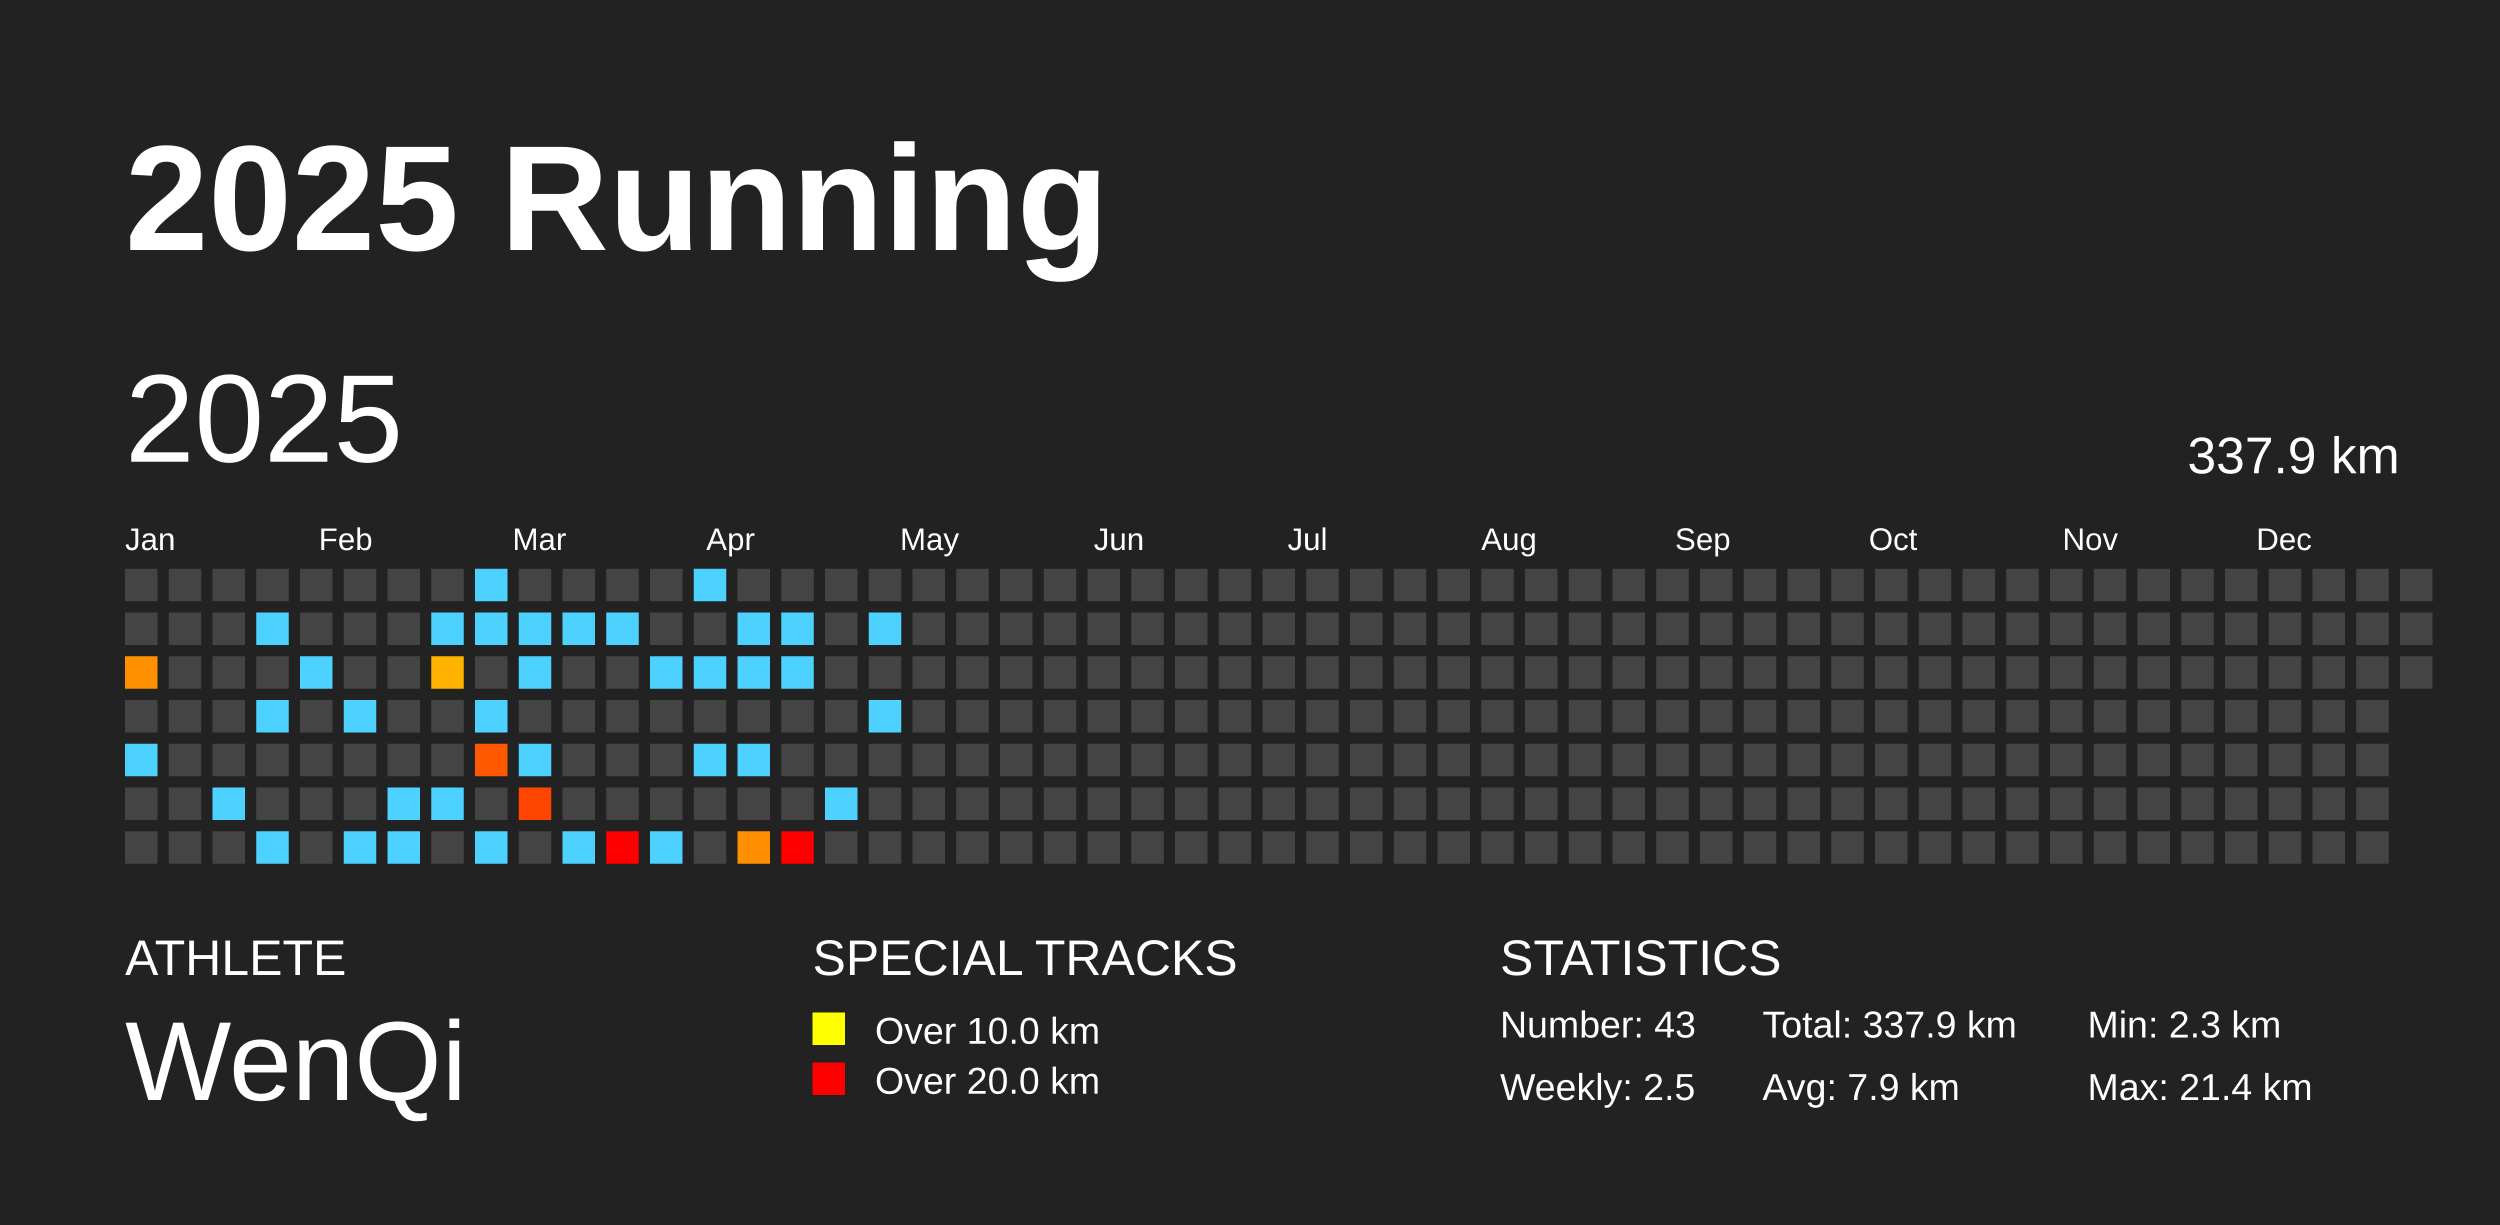
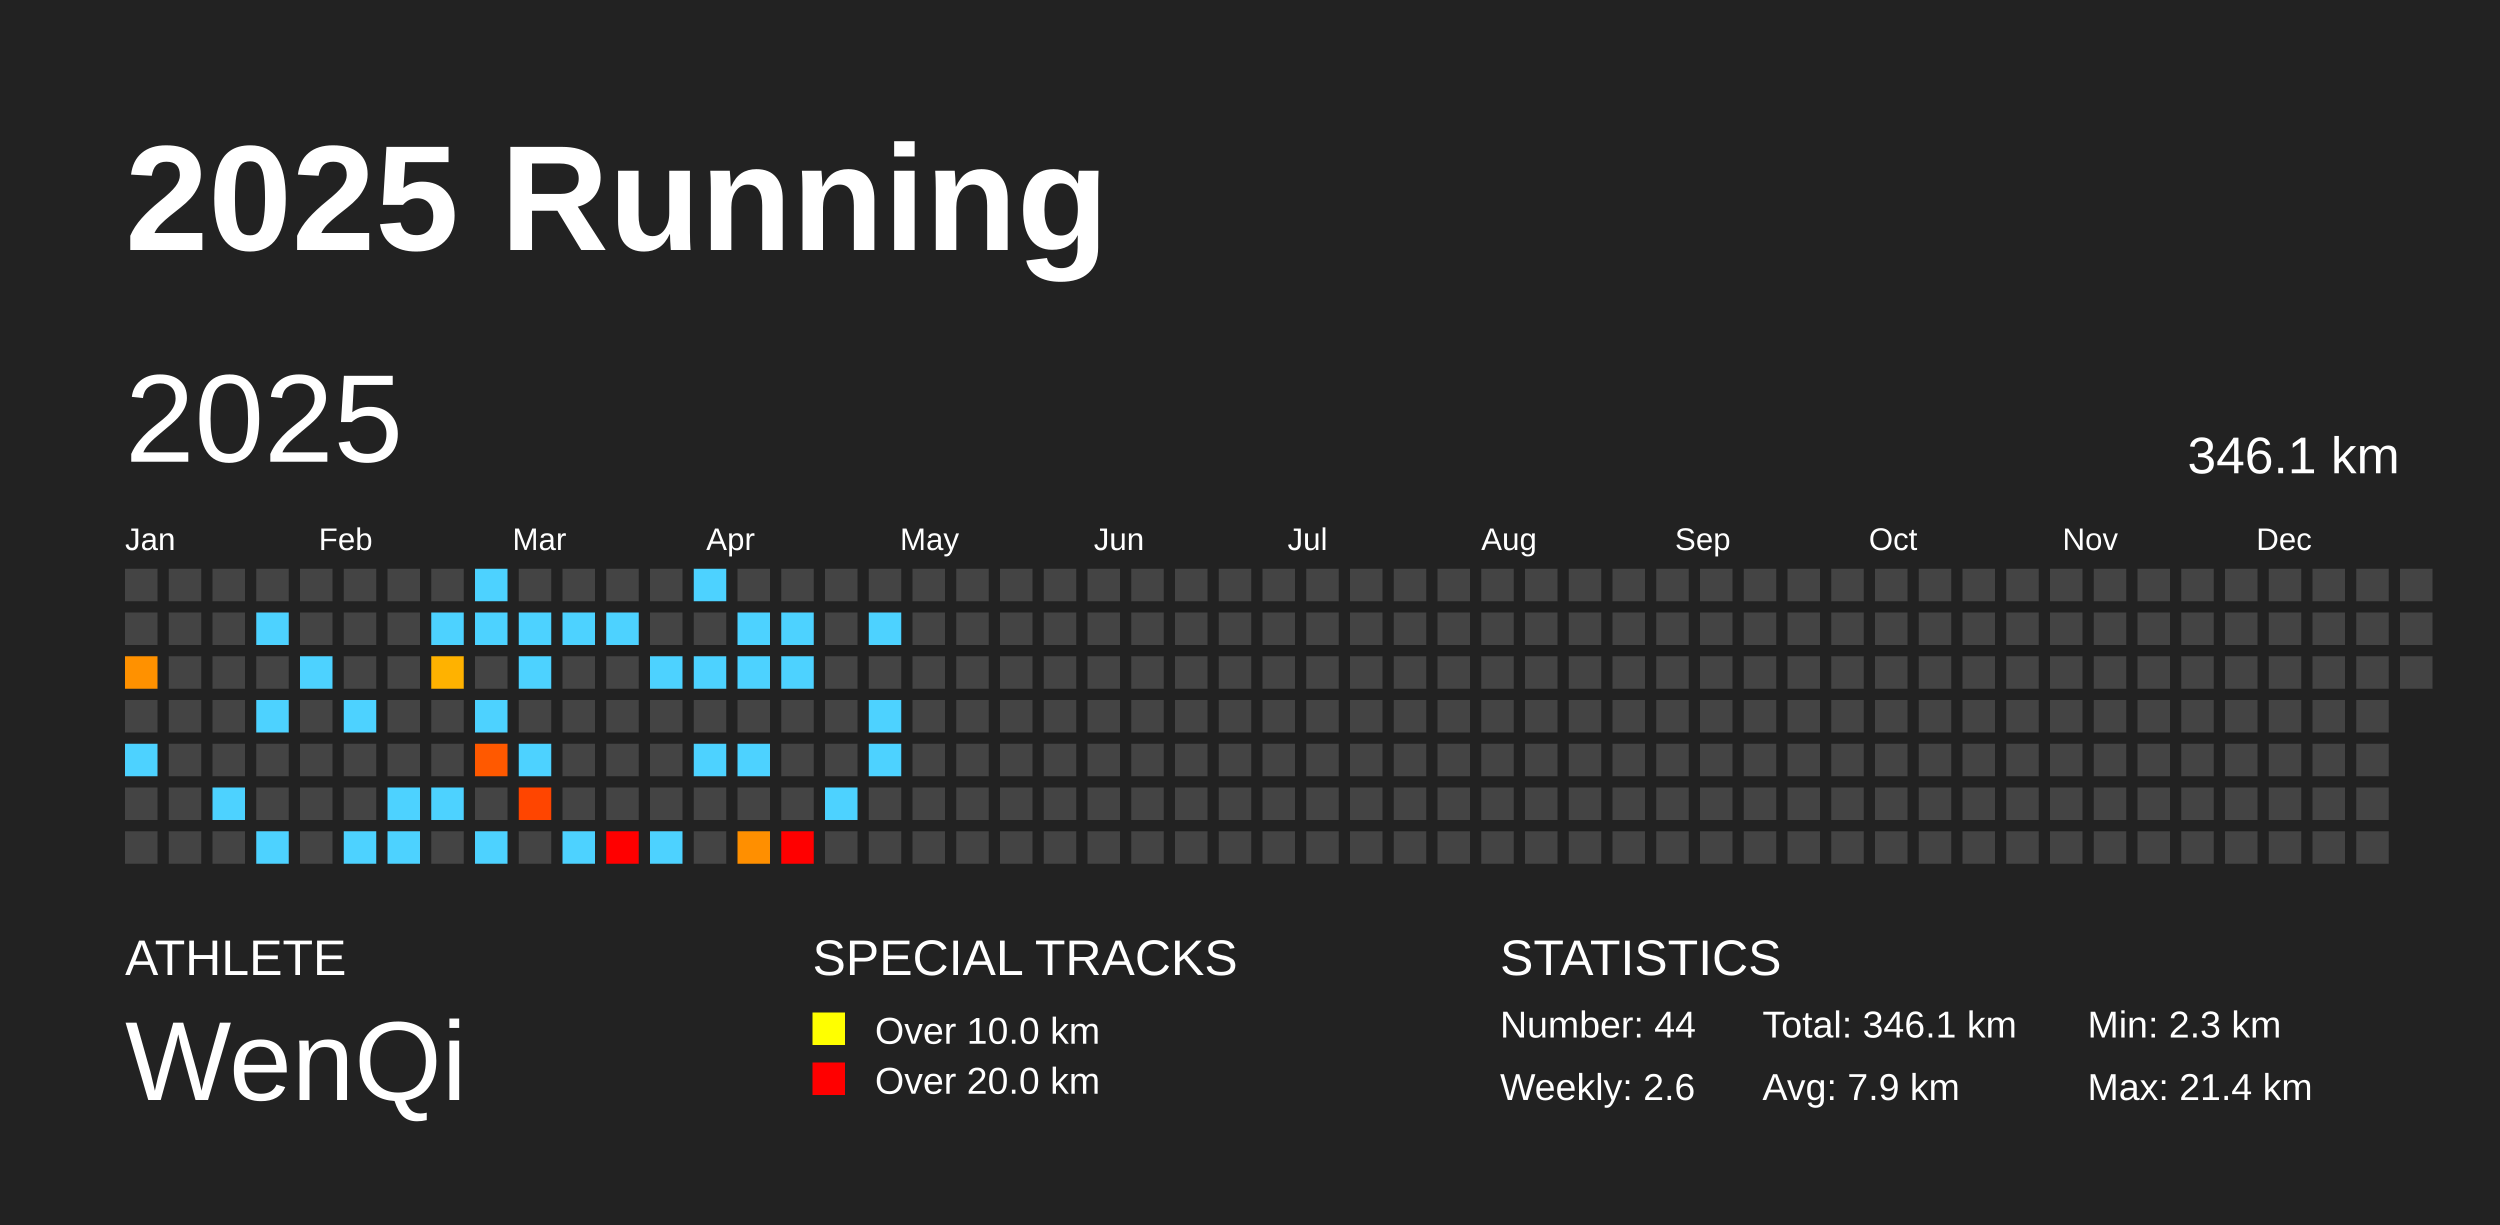
<svg xmlns="http://www.w3.org/2000/svg" baseProfile="full" height="98mm" version="1.1" viewBox="0,0,200,98" width="200mm">
  <defs />
  <rect fill="#222222" height="98" width="200" x="0" y="0" />
  <text fill="#FFFFFF" style="font-size:12px; font-family:Arial; font-weight:bold;" x="10" y="20">2025 Running</text>
  <text fill="#FFFFFF" style="font-size:4px; font-family:Arial" x="10" y="78">ATHLETE</text>
  <text fill="#FFFFFF" style="font-size:9px; font-family:Arial" x="10" y="88">WenQi</text>
  <text fill="#FFFFFF" style="font-size:4px; font-family:Arial" x="65" y="78">SPECIAL TRACKS</text>
  <rect fill="yellow" height="2.6" width="2.6" x="65" y="81" />
  <text fill="#FFFFFF" style="font-size:3px; font-family:Arial" x="70" y="83.5">Over 10.0 km</text>
  <rect fill="red" height="2.6" width="2.6" x="65" y="85" />
  <text fill="#FFFFFF" style="font-size:3px; font-family:Arial" x="70" y="87.5">Over 20.0 km</text>
  <text fill="#FFFFFF" style="font-size:4px; font-family:Arial" x="120" y="78">STATISTICS</text>
-   <text fill="#FFFFFF" style="font-size:3px; font-family:Arial" x="120" y="83">Number: 43</text>
-   <text fill="#FFFFFF" style="font-size:3px; font-family:Arial" x="120" y="88">Weekly: 2.5</text>
-   <text fill="#FFFFFF" style="font-size:3px; font-family:Arial" x="141" y="83">Total: 337.9 km</text>
+   <text fill="#FFFFFF" style="font-size:3px; font-family:Arial" x="120" y="83">Number: 44</text>
+   <text fill="#FFFFFF" style="font-size:3px; font-family:Arial" x="120" y="88">Weekly: 2.6</text>
+   <text fill="#FFFFFF" style="font-size:3px; font-family:Arial" x="141" y="83">Total: 346.1 km</text>
  <text fill="#FFFFFF" style="font-size:3px; font-family:Arial" x="141" y="88">Avg: 7.9 km</text>
  <text fill="#FFFFFF" style="font-size:3px; font-family:Arial" x="167" y="83">Min: 2.3 km</text>
  <text fill="#FFFFFF" style="font-size:3px; font-family:Arial" x="167" y="88">Max: 21.4 km</text>
  <text dominant-baseline="hanging" fill="#FFFFFF" style="font-size:10.0px; font-family:Arial;" x="10" y="30">2025</text>
-   <text dominant-baseline="hanging" fill="#FFFFFF" style="font-size:4.125px; font-family:Arial;" x="175" y="35">337.9 km</text>
+   <text dominant-baseline="hanging" fill="#FFFFFF" style="font-size:4.125px; font-family:Arial;" x="175" y="35">346.1 km</text>
  <text fill="#FFFFFF" style="font-size:2.5px; font-family:Arial" x="10.0" y="44">Jan</text>
  <text fill="#FFFFFF" style="font-size:2.5px; font-family:Arial" x="25.5" y="44">Feb</text>
  <text fill="#FFFFFF" style="font-size:2.5px; font-family:Arial" x="41.0" y="44">Mar</text>
  <text fill="#FFFFFF" style="font-size:2.5px; font-family:Arial" x="56.5" y="44">Apr</text>
  <text fill="#FFFFFF" style="font-size:2.5px; font-family:Arial" x="72.0" y="44">May</text>
  <text fill="#FFFFFF" style="font-size:2.5px; font-family:Arial" x="87.5" y="44">Jun</text>
  <text fill="#FFFFFF" style="font-size:2.5px; font-family:Arial" x="103.0" y="44">Jul</text>
  <text fill="#FFFFFF" style="font-size:2.5px; font-family:Arial" x="118.5" y="44">Aug</text>
  <text fill="#FFFFFF" style="font-size:2.5px; font-family:Arial" x="134.0" y="44">Sep</text>
  <text fill="#FFFFFF" style="font-size:2.5px; font-family:Arial" x="149.5" y="44">Oct</text>
  <text fill="#FFFFFF" style="font-size:2.5px; font-family:Arial" x="165.0" y="44">Nov</text>
  <text fill="#FFFFFF" style="font-size:2.5px; font-family:Arial" x="180.5" y="44">Dec</text>
  <rect fill="#444444" height="2.6" width="2.6" x="10.0" y="45.5" />
  <rect fill="#444444" height="2.6" width="2.6" x="10.0" y="49.0" />
  <rect fill="#ff9100" height="2.6" width="2.6" x="10.0" y="52.5" />
  <rect fill="#444444" height="2.6" width="2.6" x="10.0" y="56.0" />
  <rect fill="#4dd2ff" height="2.6" width="2.6" x="10.0" y="59.5" />
  <rect fill="#444444" height="2.6" width="2.6" x="10.0" y="63.0" />
  <rect fill="#444444" height="2.6" width="2.6" x="10.0" y="66.5" />
  <rect fill="#444444" height="2.6" width="2.6" x="13.5" y="45.5" />
  <rect fill="#444444" height="2.6" width="2.6" x="13.5" y="49.0" />
  <rect fill="#444444" height="2.6" width="2.6" x="13.5" y="52.5" />
  <rect fill="#444444" height="2.6" width="2.6" x="13.5" y="56.0" />
  <rect fill="#444444" height="2.6" width="2.6" x="13.5" y="59.5" />
  <rect fill="#444444" height="2.6" width="2.6" x="13.5" y="63.0" />
  <rect fill="#444444" height="2.6" width="2.6" x="13.5" y="66.5" />
  <rect fill="#444444" height="2.6" width="2.6" x="17.0" y="45.5" />
  <rect fill="#444444" height="2.6" width="2.6" x="17.0" y="49.0" />
  <rect fill="#444444" height="2.6" width="2.6" x="17.0" y="52.5" />
  <rect fill="#444444" height="2.6" width="2.6" x="17.0" y="56.0" />
  <rect fill="#444444" height="2.6" width="2.6" x="17.0" y="59.5" />
  <rect fill="#4dd2ff" height="2.6" width="2.6" x="17.0" y="63.0" />
  <rect fill="#444444" height="2.6" width="2.6" x="17.0" y="66.5" />
  <rect fill="#444444" height="2.6" width="2.6" x="20.5" y="45.5" />
  <rect fill="#4dd2ff" height="2.6" width="2.6" x="20.5" y="49.0" />
  <rect fill="#444444" height="2.6" width="2.6" x="20.5" y="52.5" />
  <rect fill="#4dd2ff" height="2.6" width="2.6" x="20.5" y="56.0" />
  <rect fill="#444444" height="2.6" width="2.6" x="20.5" y="59.5" />
  <rect fill="#444444" height="2.6" width="2.6" x="20.5" y="63.0" />
  <rect fill="#4dd2ff" height="2.6" width="2.6" x="20.5" y="66.5" />
  <rect fill="#444444" height="2.6" width="2.6" x="24.0" y="45.5" />
  <rect fill="#444444" height="2.6" width="2.6" x="24.0" y="49.0" />
  <rect fill="#4dd2ff" height="2.6" width="2.6" x="24.0" y="52.5" />
  <rect fill="#444444" height="2.6" width="2.6" x="24.0" y="56.0" />
  <rect fill="#444444" height="2.6" width="2.6" x="24.0" y="59.5" />
  <rect fill="#444444" height="2.6" width="2.6" x="24.0" y="63.0" />
  <rect fill="#444444" height="2.6" width="2.6" x="24.0" y="66.5" />
  <rect fill="#444444" height="2.6" width="2.6" x="27.5" y="45.5" />
  <rect fill="#444444" height="2.6" width="2.6" x="27.5" y="49.0" />
  <rect fill="#444444" height="2.6" width="2.6" x="27.5" y="52.5" />
  <rect fill="#4dd2ff" height="2.6" width="2.6" x="27.5" y="56.0" />
  <rect fill="#444444" height="2.6" width="2.6" x="27.5" y="59.5" />
  <rect fill="#444444" height="2.6" width="2.6" x="27.5" y="63.0" />
  <rect fill="#4dd2ff" height="2.6" width="2.6" x="27.5" y="66.5" />
  <rect fill="#444444" height="2.6" width="2.6" x="31.0" y="45.5" />
  <rect fill="#444444" height="2.6" width="2.6" x="31.0" y="49.0" />
  <rect fill="#444444" height="2.6" width="2.6" x="31.0" y="52.5" />
  <rect fill="#444444" height="2.6" width="2.6" x="31.0" y="56.0" />
  <rect fill="#444444" height="2.6" width="2.6" x="31.0" y="59.5" />
  <rect fill="#4dd2ff" height="2.6" width="2.6" x="31.0" y="63.0" />
  <rect fill="#4dd2ff" height="2.6" width="2.6" x="31.0" y="66.5" />
  <rect fill="#444444" height="2.6" width="2.6" x="34.5" y="45.5" />
  <rect fill="#4dd2ff" height="2.6" width="2.6" x="34.5" y="49.0" />
  <rect fill="#ffb200" height="2.6" width="2.6" x="34.5" y="52.5" />
  <rect fill="#444444" height="2.6" width="2.6" x="34.5" y="56.0" />
  <rect fill="#444444" height="2.6" width="2.6" x="34.5" y="59.5" />
  <rect fill="#4dd2ff" height="2.6" width="2.6" x="34.5" y="63.0" />
  <rect fill="#444444" height="2.6" width="2.6" x="34.5" y="66.5" />
  <rect fill="#4dd2ff" height="2.6" width="2.6" x="38.0" y="45.5" />
  <rect fill="#4dd2ff" height="2.6" width="2.6" x="38.0" y="49.0" />
  <rect fill="#444444" height="2.6" width="2.6" x="38.0" y="52.5" />
  <rect fill="#4dd2ff" height="2.6" width="2.6" x="38.0" y="56.0" />
  <rect fill="#ff5900" height="2.6" width="2.6" x="38.0" y="59.5" />
  <rect fill="#444444" height="2.6" width="2.6" x="38.0" y="63.0" />
  <rect fill="#4dd2ff" height="2.6" width="2.6" x="38.0" y="66.5" />
  <rect fill="#444444" height="2.6" width="2.6" x="41.5" y="45.5" />
  <rect fill="#4dd2ff" height="2.6" width="2.6" x="41.5" y="49.0" />
  <rect fill="#4dd2ff" height="2.6" width="2.6" x="41.5" y="52.5" />
  <rect fill="#444444" height="2.6" width="2.6" x="41.5" y="56.0" />
  <rect fill="#4dd2ff" height="2.6" width="2.6" x="41.5" y="59.5" />
  <rect fill="#ff4500" height="2.6" width="2.6" x="41.5" y="63.0" />
  <rect fill="#444444" height="2.6" width="2.6" x="41.5" y="66.5" />
  <rect fill="#444444" height="2.6" width="2.6" x="45.0" y="45.5" />
  <rect fill="#4dd2ff" height="2.6" width="2.6" x="45.0" y="49.0" />
  <rect fill="#444444" height="2.6" width="2.6" x="45.0" y="52.5" />
  <rect fill="#444444" height="2.6" width="2.6" x="45.0" y="56.0" />
  <rect fill="#444444" height="2.6" width="2.6" x="45.0" y="59.5" />
  <rect fill="#444444" height="2.6" width="2.6" x="45.0" y="63.0" />
  <rect fill="#4dd2ff" height="2.6" width="2.6" x="45.0" y="66.5" />
  <rect fill="#444444" height="2.6" width="2.6" x="48.5" y="45.5" />
  <rect fill="#4dd2ff" height="2.6" width="2.6" x="48.5" y="49.0" />
  <rect fill="#444444" height="2.6" width="2.6" x="48.5" y="52.5" />
  <rect fill="#444444" height="2.6" width="2.6" x="48.5" y="56.0" />
  <rect fill="#444444" height="2.6" width="2.6" x="48.5" y="59.5" />
  <rect fill="#444444" height="2.6" width="2.6" x="48.5" y="63.0" />
  <rect fill="red" height="2.6" width="2.6" x="48.5" y="66.5" />
  <rect fill="#444444" height="2.6" width="2.6" x="52.0" y="45.5" />
  <rect fill="#444444" height="2.6" width="2.6" x="52.0" y="49.0" />
  <rect fill="#4dd2ff" height="2.6" width="2.6" x="52.0" y="52.5" />
  <rect fill="#444444" height="2.6" width="2.6" x="52.0" y="56.0" />
  <rect fill="#444444" height="2.6" width="2.6" x="52.0" y="59.5" />
  <rect fill="#444444" height="2.6" width="2.6" x="52.0" y="63.0" />
  <rect fill="#4dd2ff" height="2.6" width="2.6" x="52.0" y="66.5" />
  <rect fill="#4dd2ff" height="2.6" width="2.6" x="55.5" y="45.5" />
  <rect fill="#444444" height="2.6" width="2.6" x="55.5" y="49.0" />
  <rect fill="#4dd2ff" height="2.6" width="2.6" x="55.5" y="52.5" />
  <rect fill="#444444" height="2.6" width="2.6" x="55.5" y="56.0" />
  <rect fill="#4dd2ff" height="2.6" width="2.6" x="55.5" y="59.5" />
  <rect fill="#444444" height="2.6" width="2.6" x="55.5" y="63.0" />
  <rect fill="#444444" height="2.6" width="2.6" x="55.5" y="66.5" />
  <rect fill="#444444" height="2.6" width="2.6" x="59.0" y="45.5" />
  <rect fill="#4dd2ff" height="2.6" width="2.6" x="59.0" y="49.0" />
  <rect fill="#4dd2ff" height="2.6" width="2.6" x="59.0" y="52.5" />
  <rect fill="#444444" height="2.6" width="2.6" x="59.0" y="56.0" />
  <rect fill="#4dd2ff" height="2.6" width="2.6" x="59.0" y="59.5" />
  <rect fill="#444444" height="2.6" width="2.6" x="59.0" y="63.0" />
  <rect fill="#ff8f00" height="2.6" width="2.6" x="59.0" y="66.5" />
  <rect fill="#444444" height="2.6" width="2.6" x="62.5" y="45.5" />
  <rect fill="#4dd2ff" height="2.6" width="2.6" x="62.5" y="49.0" />
  <rect fill="#4dd2ff" height="2.6" width="2.6" x="62.5" y="52.5" />
  <rect fill="#444444" height="2.6" width="2.6" x="62.5" y="56.0" />
  <rect fill="#444444" height="2.6" width="2.6" x="62.5" y="59.5" />
  <rect fill="#444444" height="2.6" width="2.6" x="62.5" y="63.0" />
  <rect fill="red" height="2.6" width="2.6" x="62.5" y="66.5" />
  <rect fill="#444444" height="2.6" width="2.6" x="66.0" y="45.5" />
  <rect fill="#444444" height="2.6" width="2.6" x="66.0" y="49.0" />
  <rect fill="#444444" height="2.6" width="2.6" x="66.0" y="52.5" />
  <rect fill="#444444" height="2.6" width="2.6" x="66.0" y="56.0" />
  <rect fill="#444444" height="2.6" width="2.6" x="66.0" y="59.5" />
  <rect fill="#4dd2ff" height="2.6" width="2.6" x="66.0" y="63.0" />
  <rect fill="#444444" height="2.6" width="2.6" x="66.0" y="66.5" />
  <rect fill="#444444" height="2.6" width="2.6" x="69.5" y="45.5" />
  <rect fill="#4dd2ff" height="2.6" width="2.6" x="69.5" y="49.0" />
  <rect fill="#444444" height="2.6" width="2.6" x="69.5" y="52.5" />
  <rect fill="#4dd2ff" height="2.6" width="2.6" x="69.5" y="56.0" />
-   <rect fill="#444444" height="2.6" width="2.6" x="69.5" y="59.5" />
+   <rect fill="#4dd2ff" height="2.6" width="2.6" x="69.5" y="59.5" />
  <rect fill="#444444" height="2.6" width="2.6" x="69.5" y="63.0" />
  <rect fill="#444444" height="2.6" width="2.6" x="69.5" y="66.5" />
  <rect fill="#444444" height="2.6" width="2.6" x="73.0" y="45.5" />
  <rect fill="#444444" height="2.6" width="2.6" x="73.0" y="49.0" />
  <rect fill="#444444" height="2.6" width="2.6" x="73.0" y="52.5" />
  <rect fill="#444444" height="2.6" width="2.6" x="73.0" y="56.0" />
  <rect fill="#444444" height="2.6" width="2.6" x="73.0" y="59.5" />
  <rect fill="#444444" height="2.6" width="2.6" x="73.0" y="63.0" />
  <rect fill="#444444" height="2.6" width="2.6" x="73.0" y="66.5" />
  <rect fill="#444444" height="2.6" width="2.6" x="76.5" y="45.5" />
  <rect fill="#444444" height="2.6" width="2.6" x="76.5" y="49.0" />
  <rect fill="#444444" height="2.6" width="2.6" x="76.5" y="52.5" />
  <rect fill="#444444" height="2.6" width="2.6" x="76.5" y="56.0" />
  <rect fill="#444444" height="2.6" width="2.6" x="76.5" y="59.5" />
  <rect fill="#444444" height="2.6" width="2.6" x="76.5" y="63.0" />
  <rect fill="#444444" height="2.6" width="2.6" x="76.5" y="66.5" />
  <rect fill="#444444" height="2.6" width="2.6" x="80.0" y="45.5" />
  <rect fill="#444444" height="2.6" width="2.6" x="80.0" y="49.0" />
  <rect fill="#444444" height="2.6" width="2.6" x="80.0" y="52.5" />
  <rect fill="#444444" height="2.6" width="2.6" x="80.0" y="56.0" />
  <rect fill="#444444" height="2.6" width="2.6" x="80.0" y="59.5" />
  <rect fill="#444444" height="2.6" width="2.6" x="80.0" y="63.0" />
  <rect fill="#444444" height="2.6" width="2.6" x="80.0" y="66.5" />
  <rect fill="#444444" height="2.6" width="2.6" x="83.5" y="45.5" />
  <rect fill="#444444" height="2.6" width="2.6" x="83.5" y="49.0" />
  <rect fill="#444444" height="2.6" width="2.6" x="83.5" y="52.5" />
  <rect fill="#444444" height="2.6" width="2.6" x="83.5" y="56.0" />
  <rect fill="#444444" height="2.6" width="2.6" x="83.5" y="59.5" />
  <rect fill="#444444" height="2.6" width="2.6" x="83.5" y="63.0" />
  <rect fill="#444444" height="2.6" width="2.6" x="83.5" y="66.5" />
  <rect fill="#444444" height="2.6" width="2.6" x="87.0" y="45.5" />
  <rect fill="#444444" height="2.6" width="2.6" x="87.0" y="49.0" />
  <rect fill="#444444" height="2.6" width="2.6" x="87.0" y="52.5" />
  <rect fill="#444444" height="2.6" width="2.6" x="87.0" y="56.0" />
  <rect fill="#444444" height="2.6" width="2.6" x="87.0" y="59.5" />
  <rect fill="#444444" height="2.6" width="2.6" x="87.0" y="63.0" />
  <rect fill="#444444" height="2.6" width="2.6" x="87.0" y="66.5" />
  <rect fill="#444444" height="2.6" width="2.6" x="90.5" y="45.5" />
  <rect fill="#444444" height="2.6" width="2.6" x="90.5" y="49.0" />
  <rect fill="#444444" height="2.6" width="2.6" x="90.5" y="52.5" />
  <rect fill="#444444" height="2.6" width="2.6" x="90.5" y="56.0" />
  <rect fill="#444444" height="2.6" width="2.6" x="90.5" y="59.5" />
  <rect fill="#444444" height="2.6" width="2.6" x="90.5" y="63.0" />
  <rect fill="#444444" height="2.6" width="2.6" x="90.5" y="66.5" />
  <rect fill="#444444" height="2.6" width="2.6" x="94.0" y="45.5" />
  <rect fill="#444444" height="2.6" width="2.6" x="94.0" y="49.0" />
  <rect fill="#444444" height="2.6" width="2.6" x="94.0" y="52.5" />
  <rect fill="#444444" height="2.6" width="2.6" x="94.0" y="56.0" />
  <rect fill="#444444" height="2.6" width="2.6" x="94.0" y="59.5" />
  <rect fill="#444444" height="2.6" width="2.6" x="94.0" y="63.0" />
  <rect fill="#444444" height="2.6" width="2.6" x="94.0" y="66.5" />
  <rect fill="#444444" height="2.6" width="2.6" x="97.5" y="45.5" />
  <rect fill="#444444" height="2.6" width="2.6" x="97.5" y="49.0" />
  <rect fill="#444444" height="2.6" width="2.6" x="97.5" y="52.5" />
  <rect fill="#444444" height="2.6" width="2.6" x="97.5" y="56.0" />
  <rect fill="#444444" height="2.6" width="2.6" x="97.5" y="59.5" />
  <rect fill="#444444" height="2.6" width="2.6" x="97.5" y="63.0" />
  <rect fill="#444444" height="2.6" width="2.6" x="97.5" y="66.5" />
  <rect fill="#444444" height="2.6" width="2.6" x="101.0" y="45.5" />
  <rect fill="#444444" height="2.6" width="2.6" x="101.0" y="49.0" />
  <rect fill="#444444" height="2.6" width="2.6" x="101.0" y="52.5" />
  <rect fill="#444444" height="2.6" width="2.6" x="101.0" y="56.0" />
  <rect fill="#444444" height="2.6" width="2.6" x="101.0" y="59.5" />
  <rect fill="#444444" height="2.6" width="2.6" x="101.0" y="63.0" />
  <rect fill="#444444" height="2.6" width="2.6" x="101.0" y="66.5" />
  <rect fill="#444444" height="2.6" width="2.6" x="104.5" y="45.5" />
  <rect fill="#444444" height="2.6" width="2.6" x="104.5" y="49.0" />
  <rect fill="#444444" height="2.6" width="2.6" x="104.5" y="52.5" />
  <rect fill="#444444" height="2.6" width="2.6" x="104.5" y="56.0" />
  <rect fill="#444444" height="2.6" width="2.6" x="104.5" y="59.5" />
  <rect fill="#444444" height="2.6" width="2.6" x="104.5" y="63.0" />
  <rect fill="#444444" height="2.6" width="2.6" x="104.5" y="66.5" />
  <rect fill="#444444" height="2.6" width="2.6" x="108.0" y="45.5" />
  <rect fill="#444444" height="2.6" width="2.6" x="108.0" y="49.0" />
  <rect fill="#444444" height="2.6" width="2.6" x="108.0" y="52.5" />
  <rect fill="#444444" height="2.6" width="2.6" x="108.0" y="56.0" />
  <rect fill="#444444" height="2.6" width="2.6" x="108.0" y="59.5" />
  <rect fill="#444444" height="2.6" width="2.6" x="108.0" y="63.0" />
  <rect fill="#444444" height="2.6" width="2.6" x="108.0" y="66.5" />
  <rect fill="#444444" height="2.6" width="2.6" x="111.5" y="45.5" />
  <rect fill="#444444" height="2.6" width="2.6" x="111.5" y="49.0" />
  <rect fill="#444444" height="2.6" width="2.6" x="111.5" y="52.5" />
  <rect fill="#444444" height="2.6" width="2.6" x="111.5" y="56.0" />
  <rect fill="#444444" height="2.6" width="2.6" x="111.5" y="59.5" />
  <rect fill="#444444" height="2.6" width="2.6" x="111.5" y="63.0" />
  <rect fill="#444444" height="2.6" width="2.6" x="111.5" y="66.5" />
  <rect fill="#444444" height="2.6" width="2.6" x="115.0" y="45.5" />
  <rect fill="#444444" height="2.6" width="2.6" x="115.0" y="49.0" />
  <rect fill="#444444" height="2.6" width="2.6" x="115.0" y="52.5" />
  <rect fill="#444444" height="2.6" width="2.6" x="115.0" y="56.0" />
  <rect fill="#444444" height="2.6" width="2.6" x="115.0" y="59.5" />
  <rect fill="#444444" height="2.6" width="2.6" x="115.0" y="63.0" />
  <rect fill="#444444" height="2.6" width="2.6" x="115.0" y="66.5" />
  <rect fill="#444444" height="2.6" width="2.6" x="118.5" y="45.5" />
  <rect fill="#444444" height="2.6" width="2.6" x="118.5" y="49.0" />
  <rect fill="#444444" height="2.6" width="2.6" x="118.5" y="52.5" />
  <rect fill="#444444" height="2.6" width="2.6" x="118.5" y="56.0" />
  <rect fill="#444444" height="2.6" width="2.6" x="118.5" y="59.5" />
  <rect fill="#444444" height="2.6" width="2.6" x="118.5" y="63.0" />
  <rect fill="#444444" height="2.6" width="2.6" x="118.5" y="66.5" />
  <rect fill="#444444" height="2.6" width="2.6" x="122.0" y="45.5" />
  <rect fill="#444444" height="2.6" width="2.6" x="122.0" y="49.0" />
  <rect fill="#444444" height="2.6" width="2.6" x="122.0" y="52.5" />
  <rect fill="#444444" height="2.6" width="2.6" x="122.0" y="56.0" />
  <rect fill="#444444" height="2.6" width="2.6" x="122.0" y="59.5" />
  <rect fill="#444444" height="2.6" width="2.6" x="122.0" y="63.0" />
  <rect fill="#444444" height="2.6" width="2.6" x="122.0" y="66.5" />
  <rect fill="#444444" height="2.6" width="2.6" x="125.5" y="45.5" />
  <rect fill="#444444" height="2.6" width="2.6" x="125.5" y="49.0" />
  <rect fill="#444444" height="2.6" width="2.6" x="125.5" y="52.5" />
  <rect fill="#444444" height="2.6" width="2.6" x="125.5" y="56.0" />
  <rect fill="#444444" height="2.6" width="2.6" x="125.5" y="59.5" />
  <rect fill="#444444" height="2.6" width="2.6" x="125.5" y="63.0" />
  <rect fill="#444444" height="2.6" width="2.6" x="125.5" y="66.5" />
  <rect fill="#444444" height="2.6" width="2.6" x="129.0" y="45.5" />
  <rect fill="#444444" height="2.6" width="2.6" x="129.0" y="49.0" />
  <rect fill="#444444" height="2.6" width="2.6" x="129.0" y="52.5" />
  <rect fill="#444444" height="2.6" width="2.6" x="129.0" y="56.0" />
  <rect fill="#444444" height="2.6" width="2.6" x="129.0" y="59.5" />
  <rect fill="#444444" height="2.6" width="2.6" x="129.0" y="63.0" />
  <rect fill="#444444" height="2.6" width="2.6" x="129.0" y="66.5" />
  <rect fill="#444444" height="2.6" width="2.6" x="132.5" y="45.5" />
  <rect fill="#444444" height="2.6" width="2.6" x="132.5" y="49.0" />
  <rect fill="#444444" height="2.6" width="2.6" x="132.5" y="52.5" />
  <rect fill="#444444" height="2.6" width="2.6" x="132.5" y="56.0" />
  <rect fill="#444444" height="2.6" width="2.6" x="132.5" y="59.5" />
  <rect fill="#444444" height="2.6" width="2.6" x="132.5" y="63.0" />
  <rect fill="#444444" height="2.6" width="2.6" x="132.5" y="66.5" />
  <rect fill="#444444" height="2.6" width="2.6" x="136.0" y="45.5" />
  <rect fill="#444444" height="2.6" width="2.6" x="136.0" y="49.0" />
  <rect fill="#444444" height="2.6" width="2.6" x="136.0" y="52.5" />
  <rect fill="#444444" height="2.6" width="2.6" x="136.0" y="56.0" />
  <rect fill="#444444" height="2.6" width="2.6" x="136.0" y="59.5" />
  <rect fill="#444444" height="2.6" width="2.6" x="136.0" y="63.0" />
  <rect fill="#444444" height="2.6" width="2.6" x="136.0" y="66.5" />
  <rect fill="#444444" height="2.6" width="2.6" x="139.5" y="45.5" />
  <rect fill="#444444" height="2.6" width="2.6" x="139.5" y="49.0" />
  <rect fill="#444444" height="2.6" width="2.6" x="139.5" y="52.5" />
  <rect fill="#444444" height="2.6" width="2.6" x="139.5" y="56.0" />
  <rect fill="#444444" height="2.6" width="2.6" x="139.5" y="59.5" />
  <rect fill="#444444" height="2.6" width="2.6" x="139.5" y="63.0" />
  <rect fill="#444444" height="2.6" width="2.6" x="139.5" y="66.5" />
  <rect fill="#444444" height="2.6" width="2.6" x="143.0" y="45.5" />
  <rect fill="#444444" height="2.6" width="2.6" x="143.0" y="49.0" />
  <rect fill="#444444" height="2.6" width="2.6" x="143.0" y="52.5" />
  <rect fill="#444444" height="2.6" width="2.6" x="143.0" y="56.0" />
  <rect fill="#444444" height="2.6" width="2.6" x="143.0" y="59.5" />
  <rect fill="#444444" height="2.6" width="2.6" x="143.0" y="63.0" />
  <rect fill="#444444" height="2.6" width="2.6" x="143.0" y="66.5" />
  <rect fill="#444444" height="2.6" width="2.6" x="146.5" y="45.5" />
  <rect fill="#444444" height="2.6" width="2.6" x="146.5" y="49.0" />
  <rect fill="#444444" height="2.6" width="2.6" x="146.5" y="52.5" />
  <rect fill="#444444" height="2.6" width="2.6" x="146.5" y="56.0" />
  <rect fill="#444444" height="2.6" width="2.6" x="146.5" y="59.5" />
  <rect fill="#444444" height="2.6" width="2.6" x="146.5" y="63.0" />
  <rect fill="#444444" height="2.6" width="2.6" x="146.5" y="66.5" />
  <rect fill="#444444" height="2.6" width="2.6" x="150.0" y="45.5" />
  <rect fill="#444444" height="2.6" width="2.6" x="150.0" y="49.0" />
  <rect fill="#444444" height="2.6" width="2.6" x="150.0" y="52.5" />
  <rect fill="#444444" height="2.6" width="2.6" x="150.0" y="56.0" />
  <rect fill="#444444" height="2.6" width="2.6" x="150.0" y="59.5" />
  <rect fill="#444444" height="2.6" width="2.6" x="150.0" y="63.0" />
  <rect fill="#444444" height="2.6" width="2.6" x="150.0" y="66.5" />
  <rect fill="#444444" height="2.6" width="2.6" x="153.5" y="45.5" />
  <rect fill="#444444" height="2.6" width="2.6" x="153.5" y="49.0" />
  <rect fill="#444444" height="2.6" width="2.6" x="153.5" y="52.5" />
  <rect fill="#444444" height="2.6" width="2.6" x="153.5" y="56.0" />
  <rect fill="#444444" height="2.6" width="2.6" x="153.5" y="59.5" />
  <rect fill="#444444" height="2.6" width="2.6" x="153.5" y="63.0" />
  <rect fill="#444444" height="2.6" width="2.6" x="153.5" y="66.5" />
  <rect fill="#444444" height="2.6" width="2.6" x="157.0" y="45.5" />
  <rect fill="#444444" height="2.6" width="2.6" x="157.0" y="49.0" />
  <rect fill="#444444" height="2.6" width="2.6" x="157.0" y="52.5" />
  <rect fill="#444444" height="2.6" width="2.6" x="157.0" y="56.0" />
  <rect fill="#444444" height="2.6" width="2.6" x="157.0" y="59.5" />
  <rect fill="#444444" height="2.6" width="2.6" x="157.0" y="63.0" />
  <rect fill="#444444" height="2.6" width="2.6" x="157.0" y="66.5" />
  <rect fill="#444444" height="2.6" width="2.6" x="160.5" y="45.5" />
  <rect fill="#444444" height="2.6" width="2.6" x="160.5" y="49.0" />
  <rect fill="#444444" height="2.6" width="2.6" x="160.5" y="52.5" />
  <rect fill="#444444" height="2.6" width="2.6" x="160.5" y="56.0" />
  <rect fill="#444444" height="2.6" width="2.6" x="160.5" y="59.5" />
  <rect fill="#444444" height="2.6" width="2.6" x="160.5" y="63.0" />
  <rect fill="#444444" height="2.6" width="2.6" x="160.5" y="66.5" />
  <rect fill="#444444" height="2.6" width="2.6" x="164.0" y="45.5" />
  <rect fill="#444444" height="2.6" width="2.6" x="164.0" y="49.0" />
  <rect fill="#444444" height="2.6" width="2.6" x="164.0" y="52.5" />
  <rect fill="#444444" height="2.6" width="2.6" x="164.0" y="56.0" />
  <rect fill="#444444" height="2.6" width="2.6" x="164.0" y="59.5" />
  <rect fill="#444444" height="2.6" width="2.6" x="164.0" y="63.0" />
  <rect fill="#444444" height="2.6" width="2.6" x="164.0" y="66.5" />
  <rect fill="#444444" height="2.6" width="2.6" x="167.5" y="45.5" />
  <rect fill="#444444" height="2.6" width="2.6" x="167.5" y="49.0" />
  <rect fill="#444444" height="2.6" width="2.6" x="167.5" y="52.5" />
  <rect fill="#444444" height="2.6" width="2.6" x="167.5" y="56.0" />
  <rect fill="#444444" height="2.6" width="2.6" x="167.5" y="59.5" />
  <rect fill="#444444" height="2.6" width="2.6" x="167.5" y="63.0" />
  <rect fill="#444444" height="2.6" width="2.6" x="167.5" y="66.5" />
  <rect fill="#444444" height="2.6" width="2.6" x="171.0" y="45.5" />
  <rect fill="#444444" height="2.6" width="2.6" x="171.0" y="49.0" />
  <rect fill="#444444" height="2.6" width="2.6" x="171.0" y="52.5" />
  <rect fill="#444444" height="2.6" width="2.6" x="171.0" y="56.0" />
  <rect fill="#444444" height="2.6" width="2.6" x="171.0" y="59.5" />
  <rect fill="#444444" height="2.6" width="2.6" x="171.0" y="63.0" />
  <rect fill="#444444" height="2.6" width="2.6" x="171.0" y="66.5" />
  <rect fill="#444444" height="2.6" width="2.6" x="174.5" y="45.5" />
  <rect fill="#444444" height="2.6" width="2.6" x="174.5" y="49.0" />
  <rect fill="#444444" height="2.6" width="2.6" x="174.5" y="52.5" />
  <rect fill="#444444" height="2.6" width="2.6" x="174.5" y="56.0" />
  <rect fill="#444444" height="2.6" width="2.6" x="174.5" y="59.5" />
  <rect fill="#444444" height="2.6" width="2.6" x="174.5" y="63.0" />
  <rect fill="#444444" height="2.6" width="2.6" x="174.5" y="66.5" />
  <rect fill="#444444" height="2.6" width="2.6" x="178.0" y="45.5" />
  <rect fill="#444444" height="2.6" width="2.6" x="178.0" y="49.0" />
  <rect fill="#444444" height="2.6" width="2.6" x="178.0" y="52.5" />
  <rect fill="#444444" height="2.6" width="2.6" x="178.0" y="56.0" />
  <rect fill="#444444" height="2.6" width="2.6" x="178.0" y="59.5" />
  <rect fill="#444444" height="2.6" width="2.6" x="178.0" y="63.0" />
  <rect fill="#444444" height="2.6" width="2.6" x="178.0" y="66.5" />
  <rect fill="#444444" height="2.6" width="2.6" x="181.5" y="45.5" />
  <rect fill="#444444" height="2.6" width="2.6" x="181.5" y="49.0" />
  <rect fill="#444444" height="2.6" width="2.6" x="181.5" y="52.5" />
  <rect fill="#444444" height="2.6" width="2.6" x="181.5" y="56.0" />
  <rect fill="#444444" height="2.6" width="2.6" x="181.5" y="59.5" />
  <rect fill="#444444" height="2.6" width="2.6" x="181.5" y="63.0" />
  <rect fill="#444444" height="2.6" width="2.6" x="181.5" y="66.5" />
  <rect fill="#444444" height="2.6" width="2.6" x="185.0" y="45.5" />
  <rect fill="#444444" height="2.6" width="2.6" x="185.0" y="49.0" />
  <rect fill="#444444" height="2.6" width="2.6" x="185.0" y="52.5" />
  <rect fill="#444444" height="2.6" width="2.6" x="185.0" y="56.0" />
  <rect fill="#444444" height="2.6" width="2.6" x="185.0" y="59.5" />
  <rect fill="#444444" height="2.6" width="2.6" x="185.0" y="63.0" />
  <rect fill="#444444" height="2.6" width="2.6" x="185.0" y="66.5" />
  <rect fill="#444444" height="2.6" width="2.6" x="188.5" y="45.5" />
  <rect fill="#444444" height="2.6" width="2.6" x="188.5" y="49.0" />
  <rect fill="#444444" height="2.6" width="2.6" x="188.5" y="52.5" />
  <rect fill="#444444" height="2.6" width="2.6" x="188.5" y="56.0" />
  <rect fill="#444444" height="2.6" width="2.6" x="188.5" y="59.5" />
  <rect fill="#444444" height="2.6" width="2.6" x="188.5" y="63.0" />
  <rect fill="#444444" height="2.6" width="2.6" x="188.5" y="66.5" />
  <rect fill="#444444" height="2.6" width="2.6" x="192.0" y="45.5" />
  <rect fill="#444444" height="2.6" width="2.6" x="192.0" y="49.0" />
  <rect fill="#444444" height="2.6" width="2.6" x="192.0" y="52.5" />
</svg>
